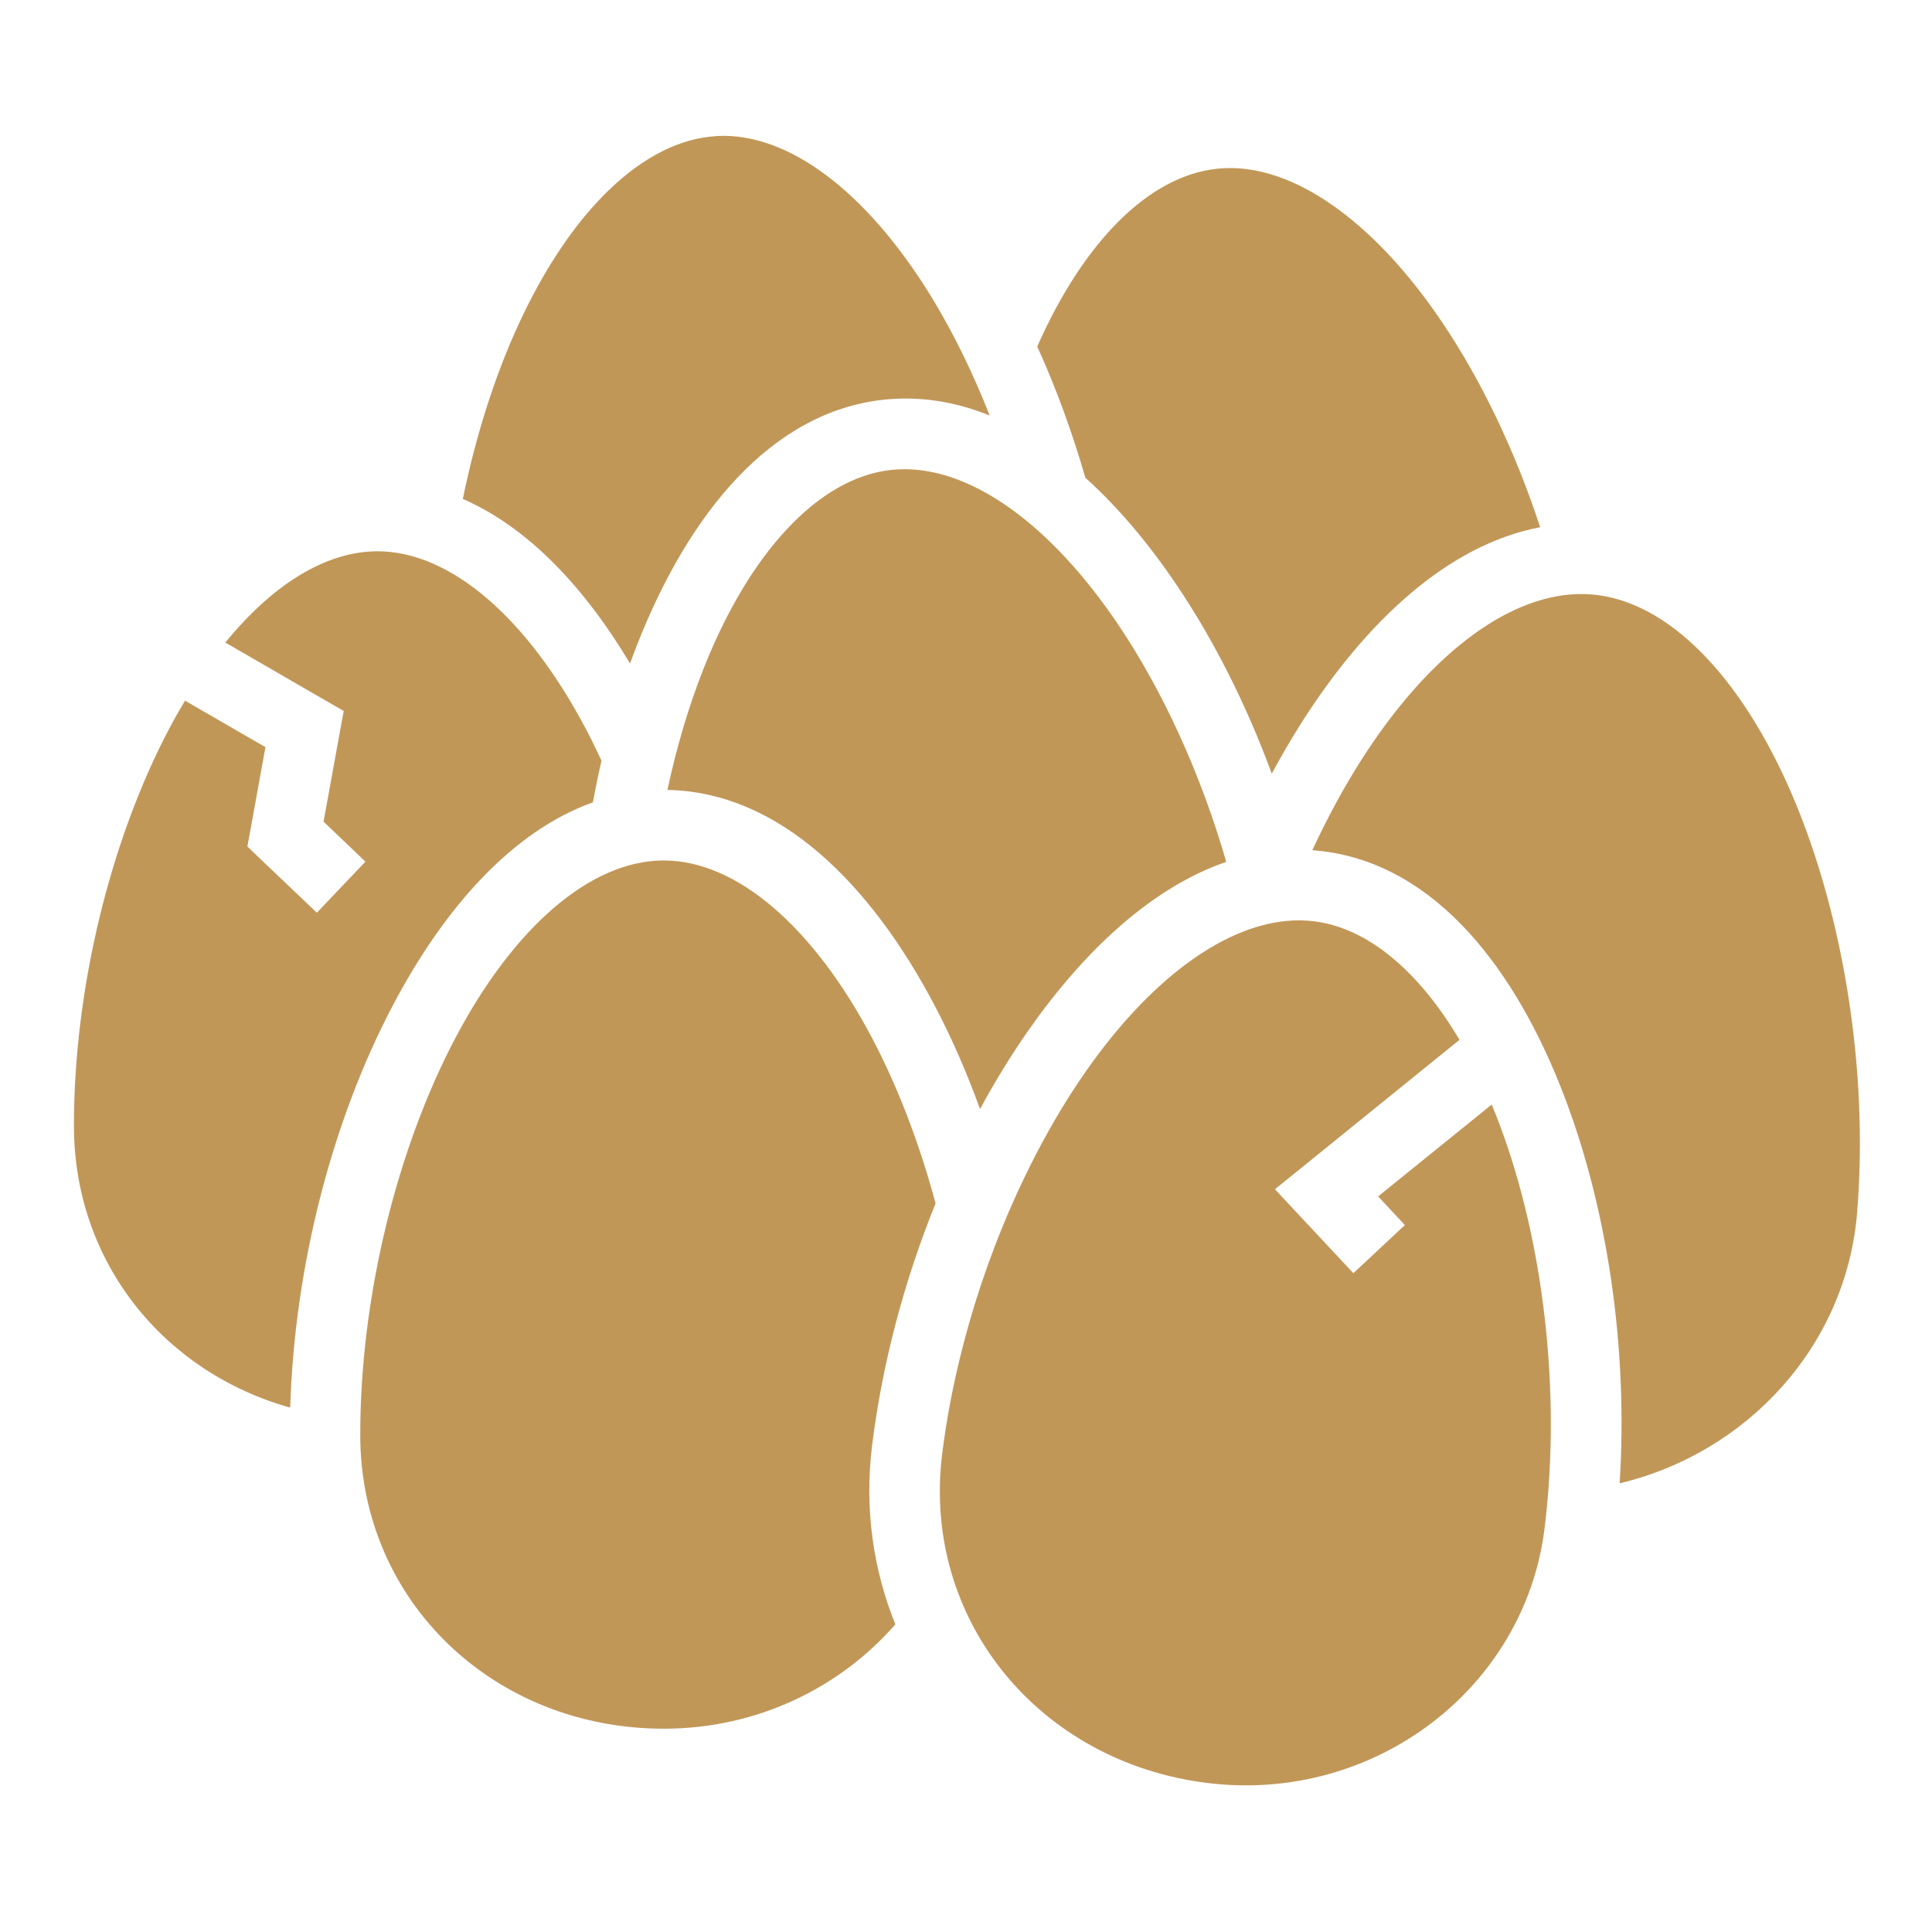
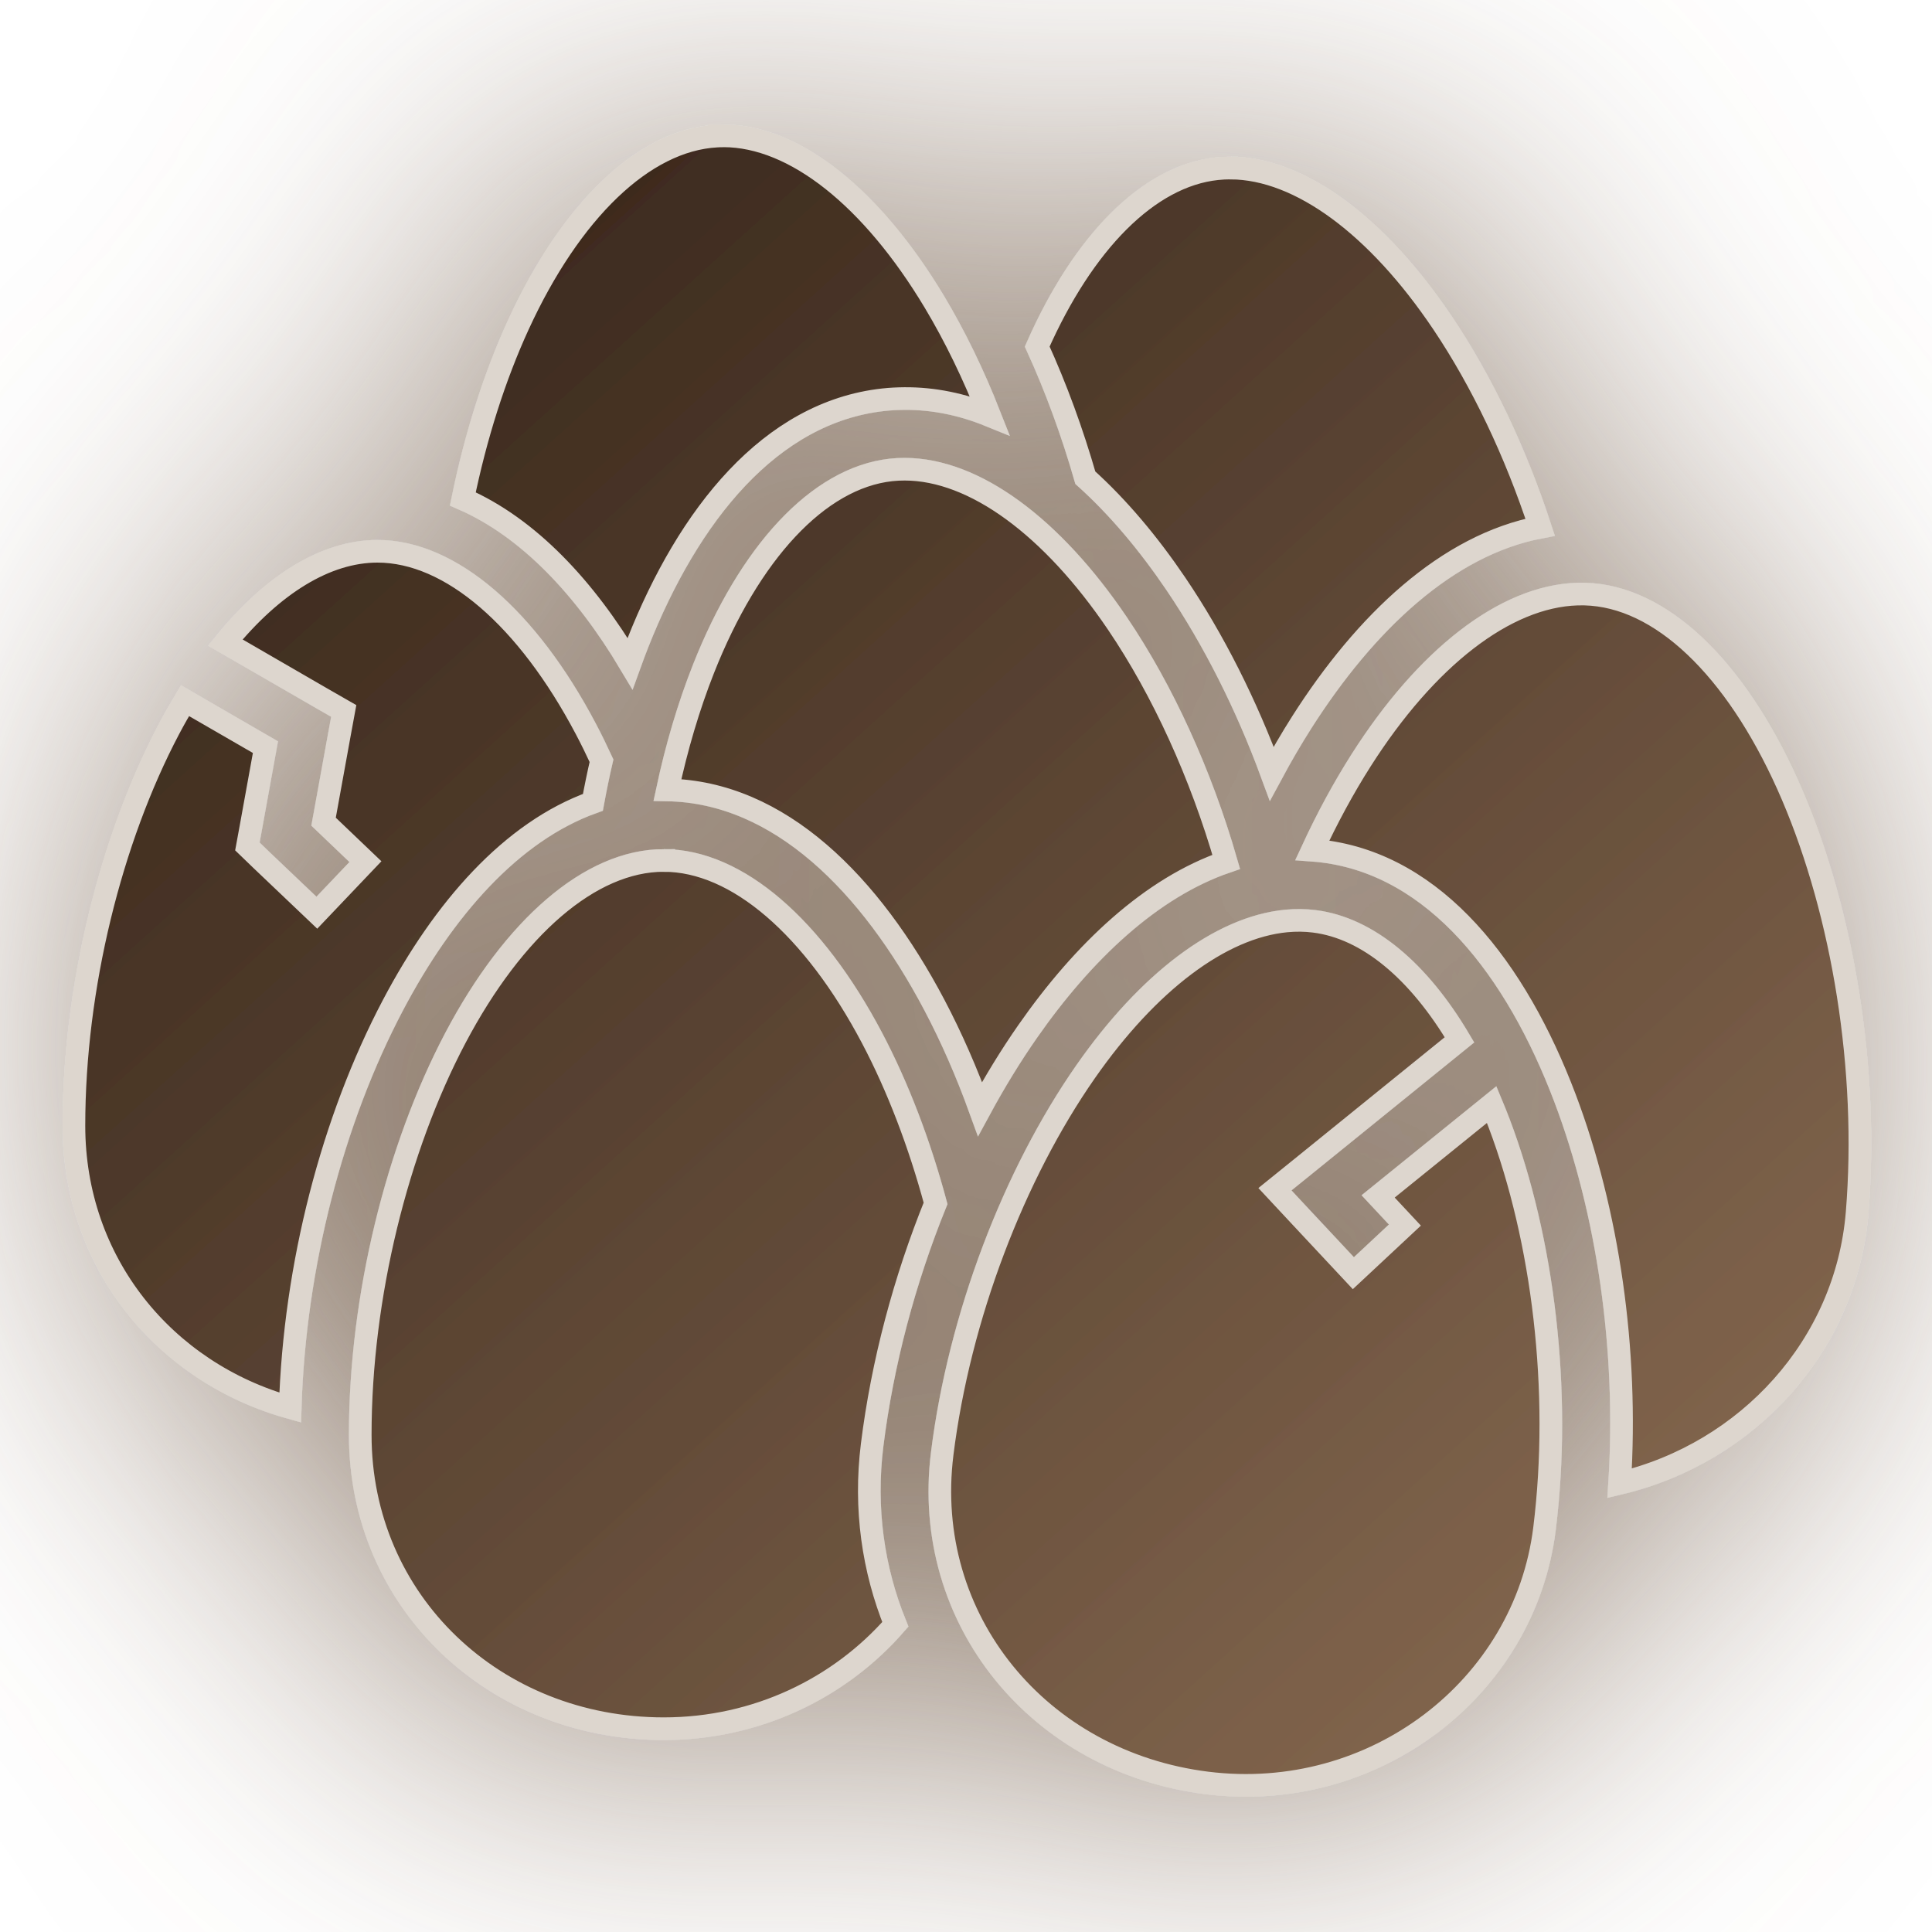
<svg xmlns="http://www.w3.org/2000/svg" viewBox="0 0 512 512">
+   <defs>
+     <filter id="shadow-1" height="300%" width="300%" x="-100%" y="-100%">
+       <feFlood flood-color="rgba(133, 113, 96, 1)" result="flood" />
+       <feComposite in="flood" in2="SourceGraphic" operator="atop" result="composite" />
+       <feGaussianBlur in="composite" stdDeviation="50" result="blur" />
+       <feOffset dx="0" dy="0" result="offset" />
+       <feComposite in="SourceGraphic" in2="offset" operator="over" />
+     </filter>
+     <linearGradient x1="0" x2="1" y1="0" y2="1" id="gradient-1">
+       <stop offset="0%" stop-color="#2e1e14" stop-opacity="1" />
+       <stop offset="100%" stop-color="#8d6f55" stop-opacity="1" />
+     </linearGradient>
+   </defs>
  <g class="" style="" transform="translate(0,0)">
-     <path d="M191.75 36c-.61 0-1.205.03-1.813.063-19.428 1.067-38.773 19.964-52.562 50-6.317 13.76-11.322 29.556-14.72 46.156 17.484 7.632 32.42 23.69 44.314 43.624.655-1.813 1.332-3.606 2.03-5.375 13.44-34.055 35.15-61.243 65.094-64.532 1.87-.206 3.745-.3 5.594-.313 7.764-.057 15.32 1.54 22.593 4.5-4.258-10.827-9.193-21.016-14.655-30.125-16.466-27.458-36.948-43.967-55.875-44zm134.406 8.53c-1.23-.007-2.447.06-3.656.19-18.168 1.93-35.45 19.565-47.625 47.124 5 10.974 9.278 22.676 12.75 34.75 8.72 7.852 16.788 17.48 24.03 28.187 10.013 14.803 18.648 31.955 25.376 50.25 2.528-4.694 5.17-9.243 7.94-13.593 16.88-26.52 38.59-47.037 63.186-51.718-6.524-19.918-15.44-38.63-25.78-54.032-17.27-25.726-37.78-41.04-56.22-41.157zm-86.344 79.814c-1.23-.004-2.447.054-3.656.187-19.34 2.126-37.618 22.04-49.75 52.782-3.89 9.86-7.104 20.677-9.53 32.032 29.68.523 53.856 24.966 70.75 57 4.535 8.602 8.58 17.865 12.093 27.562 3.923-7.238 8.14-14.132 12.624-20.562 14.788-21.204 32.794-38.133 52.625-44.938-6.728-23.306-16.828-45.436-28.814-63.156-17.36-25.664-37.906-40.857-56.344-40.906zm-139.78 21.75c-13.674 0-27.782 8.808-40.313 24.187l25.655 14.845 5.72 3.28-1.19 6.47-4.155 22.875 11.094 10.594-12.875 13.53-14.782-14.06-3.626-3.5.907-4.94L70.343 198 49.03 185.687c-1.436 2.404-2.854 4.883-4.218 7.47-15.416 29.233-25.218 68.456-25.218 105.155 0 36.32 23.966 65.417 57.312 74.72 1.153-37.705 11.2-76.254 27.25-106.688 13.374-25.36 31.34-45.97 52.97-53.72.685-3.718 1.438-7.396 2.28-11.03-1.338-2.893-2.717-5.71-4.156-8.438-15.416-29.233-35.76-47.062-55.22-47.062zm318 11.344c-19.202.582-40.093 16.975-57.313 44.03-4.662 7.324-9.003 15.338-12.94 23.845.935.067 1.88.165 2.814.28 29.895 3.718 51.205 31.196 64.156 65.438 11.4 30.14 16.72 66.696 14.47 102.064 33.922-8.08 60.06-36.513 62.936-71.72 3.093-37.845-3.716-79.103-17.156-110.562-13.44-31.458-32.94-51.63-53.156-53.28-1.264-.104-2.533-.133-3.813-.095zM175.905 228.03c-19.458 0-39.802 17.8-55.22 47.032-15.415 29.234-25.217 68.49-25.217 105.188 0 44.28 35.612 77.875 80.436 77.875 24.69 0 46.663-10.8 61.375-27.656-5.878-14.5-8.246-30.682-6.155-47.5 2.715-21.84 8.586-43.758 16.813-64.064-4.268-15.86-9.988-30.842-16.844-43.844-15.417-29.233-35.73-47.03-55.188-47.03zm168.72 15.876c-1.23-.015-2.47.038-3.72.156-17.48 1.666-36.676 16.25-53.22 39.97-18.904 27.107-33.47 64.832-37.998 101.25-5.464 43.944 25.704 81.687 70.187 87.218 44.293 5.508 84.182-25.098 89.438-67.375 4.527-36.418-.34-76.556-12.032-107.47-.635-1.682-1.294-3.317-1.967-4.936l-30.094 24.342 7.092 7.594-13.656 12.75L344.72 322.5l-6.845-7.344 7.813-6.312 41.093-33.28c-10.798-18.223-24.287-29.64-38.5-31.408-1.206-.15-2.425-.234-3.655-.25z" fill="rgba(193, 151, 88, 1)" fill-opacity="1" />
+     <path d="M191.75 36c-.61 0-1.205.03-1.813.063-19.428 1.067-38.773 19.964-52.562 50-6.317 13.76-11.322 29.556-14.72 46.156 17.484 7.632 32.42 23.69 44.314 43.624.655-1.813 1.332-3.606 2.03-5.375 13.44-34.055 35.15-61.243 65.094-64.532 1.87-.206 3.745-.3 5.594-.313 7.764-.057 15.32 1.54 22.593 4.5-4.258-10.827-9.193-21.016-14.655-30.125-16.466-27.458-36.948-43.967-55.875-44zm134.406 8.53c-1.23-.007-2.447.06-3.656.19-18.168 1.93-35.45 19.565-47.625 47.124 5 10.974 9.278 22.676 12.75 34.75 8.72 7.852 16.788 17.48 24.03 28.187 10.013 14.803 18.648 31.955 25.376 50.25 2.528-4.694 5.17-9.243 7.94-13.593 16.88-26.52 38.59-47.037 63.186-51.718-6.524-19.918-15.44-38.63-25.78-54.032-17.27-25.726-37.78-41.04-56.22-41.157zm-86.344 79.814c-1.23-.004-2.447.054-3.656.187-19.34 2.126-37.618 22.04-49.75 52.782-3.89 9.86-7.104 20.677-9.53 32.032 29.68.523 53.856 24.966 70.75 57 4.535 8.602 8.58 17.865 12.093 27.562 3.923-7.238 8.14-14.132 12.624-20.562 14.788-21.204 32.794-38.133 52.625-44.938-6.728-23.306-16.828-45.436-28.814-63.156-17.36-25.664-37.906-40.857-56.344-40.906zm-139.78 21.75c-13.674 0-27.782 8.808-40.313 24.187l25.655 14.845 5.72 3.28-1.19 6.47-4.155 22.875 11.094 10.594-12.875 13.53-14.782-14.06-3.626-3.5.907-4.94L70.343 198 49.03 185.687c-1.436 2.404-2.854 4.883-4.218 7.47-15.416 29.233-25.218 68.456-25.218 105.155 0 36.32 23.966 65.417 57.312 74.72 1.153-37.705 11.2-76.254 27.25-106.688 13.374-25.36 31.34-45.97 52.97-53.72.685-3.718 1.438-7.396 2.28-11.03-1.338-2.893-2.717-5.71-4.156-8.438-15.416-29.233-35.76-47.062-55.22-47.062zm318 11.344c-19.202.582-40.093 16.975-57.313 44.03-4.662 7.324-9.003 15.338-12.94 23.845.935.067 1.88.165 2.814.28 29.895 3.718 51.205 31.196 64.156 65.438 11.4 30.14 16.72 66.696 14.47 102.064 33.922-8.08 60.06-36.513 62.936-71.72 3.093-37.845-3.716-79.103-17.156-110.562-13.44-31.458-32.94-51.63-53.156-53.28-1.264-.104-2.533-.133-3.813-.095zM175.905 228.03c-19.458 0-39.802 17.8-55.22 47.032-15.415 29.234-25.217 68.49-25.217 105.188 0 44.28 35.612 77.875 80.436 77.875 24.69 0 46.663-10.8 61.375-27.656-5.878-14.5-8.246-30.682-6.155-47.5 2.715-21.84 8.586-43.758 16.813-64.064-4.268-15.86-9.988-30.842-16.844-43.844-15.417-29.233-35.73-47.03-55.188-47.03zm168.72 15.876c-1.23-.015-2.47.038-3.72.156-17.48 1.666-36.676 16.25-53.22 39.97-18.904 27.107-33.47 64.832-37.998 101.25-5.464 43.944 25.704 81.687 70.187 87.218 44.293 5.508 84.182-25.098 89.438-67.375 4.527-36.418-.34-76.556-12.032-107.47-.635-1.682-1.294-3.317-1.967-4.936l-30.094 24.342 7.092 7.594-13.656 12.75L344.72 322.5l-6.845-7.344 7.813-6.312 41.093-33.28c-10.798-18.223-24.287-29.64-38.5-31.408-1.206-.15-2.425-.234-3.655-.25z" fill="url(#gradient-1)" stroke="#ddd6ce" stroke-opacity="1" stroke-width="6" filter="url(#shadow-1)" />
  </g>
</svg>
